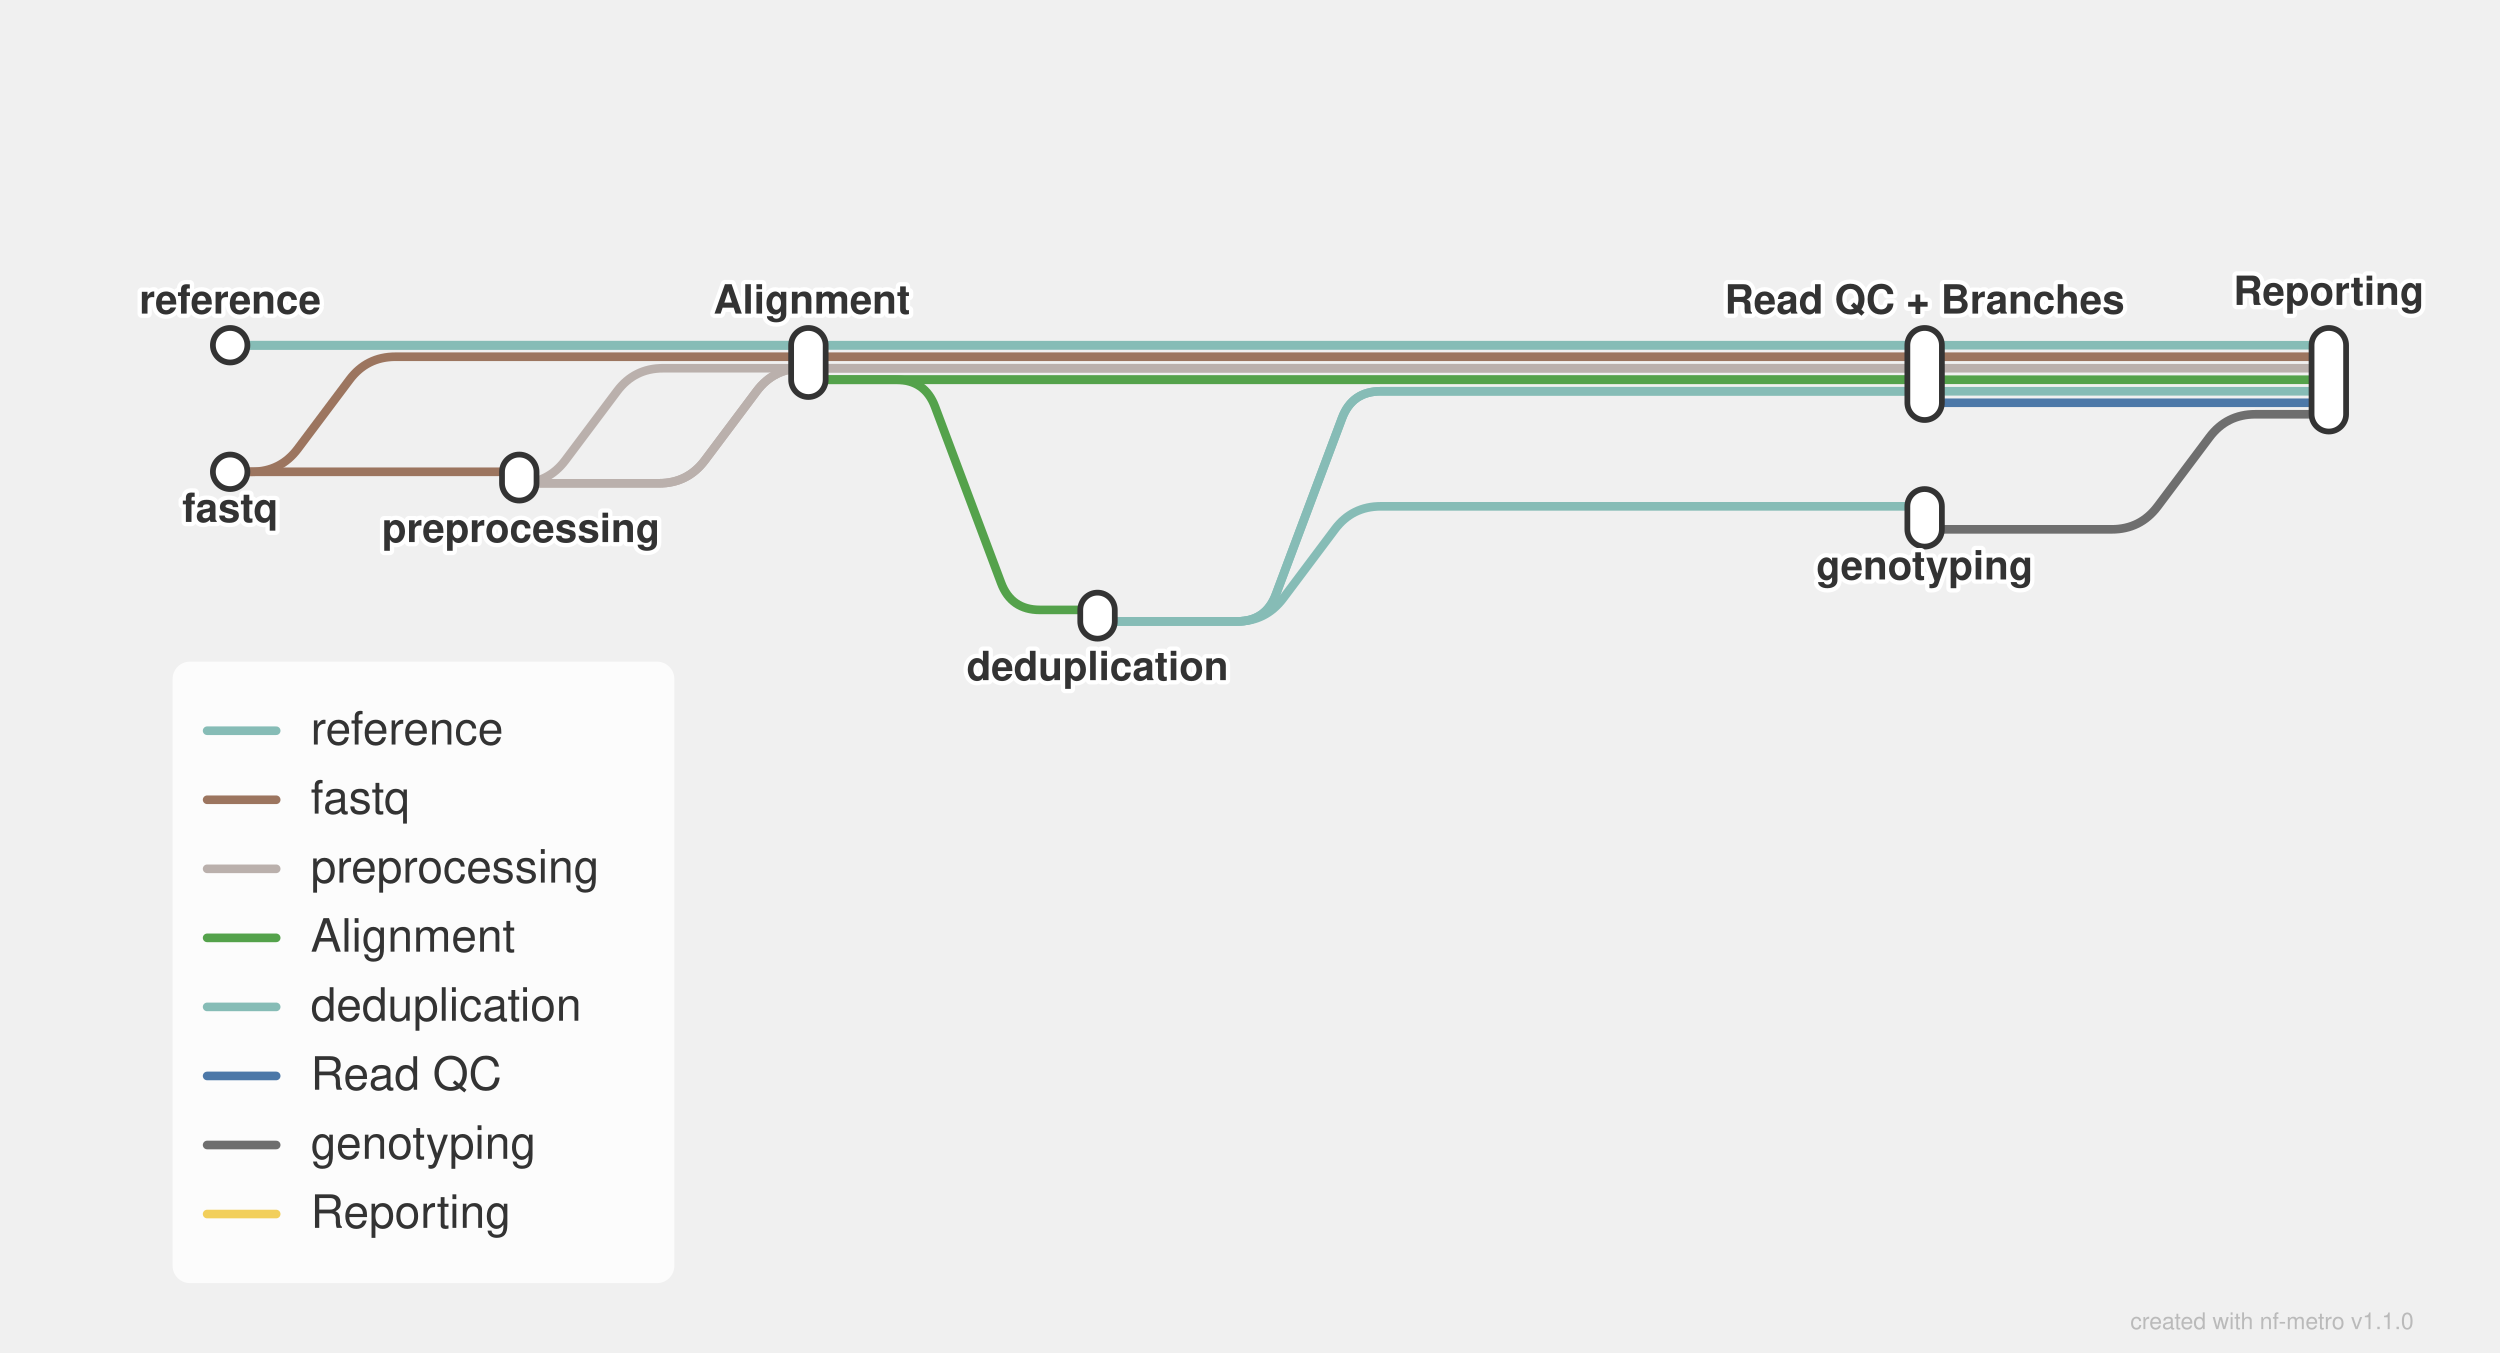
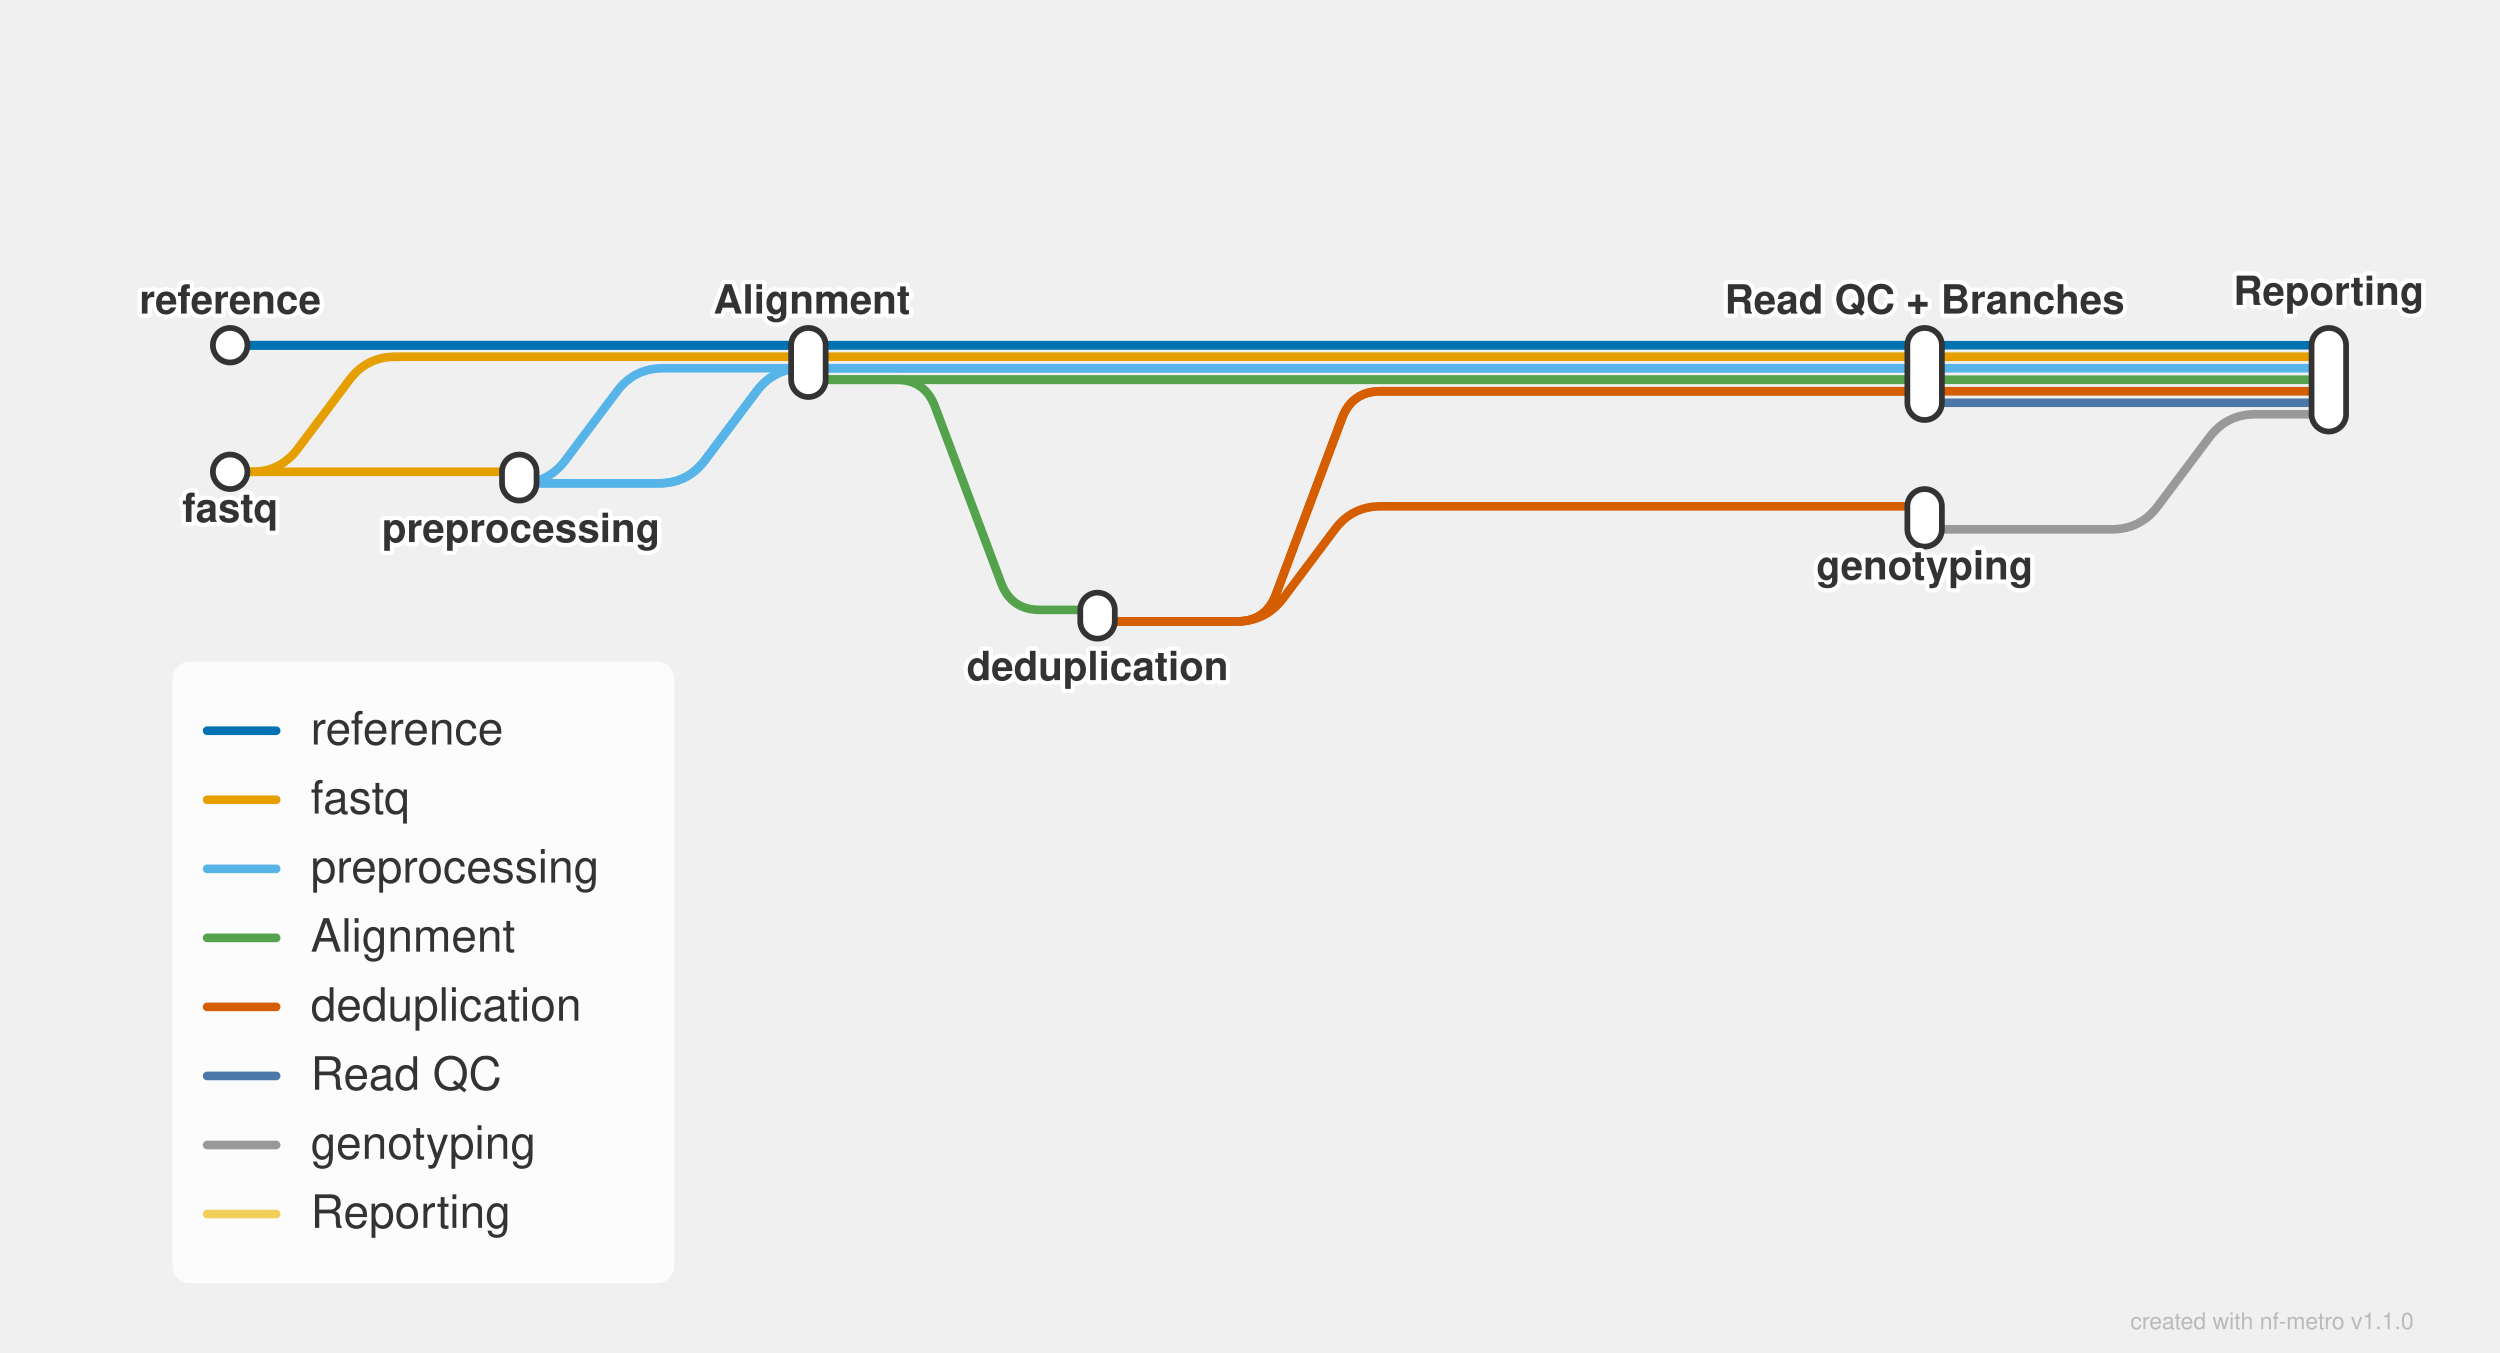
<svg xmlns="http://www.w3.org/2000/svg" width="869" height="470" viewBox="0 0 869 470">
  <defs>
</defs>
  <style>.nf-metro-title { fill: var(--nfm-map-title-color, #111111); }
.nf-metro-station-label { fill: var(--nfm-map-label-color, #333333); }
.nf-metro-section-box { fill: var(--nfm-map-section-fill, #ededed); stroke: var(--nfm-map-section-stroke, #e6e6e6); }
.nf-metro-section-label { fill: var(--nfm-map-section-label-color, #666666); }
.nf-metro-group-label { fill: var(--nfm-map-section-label-color, #666666); }
.nf-metro-group-underline { stroke: var(--nfm-map-section-label-color, #666666); }
.nf-metro-legend-bg { fill: var(--nfm-map-legend-bg, rgba(255, 255, 255, 0.8)); }
.nf-metro-legend-text { fill: var(--nfm-map-legend-text-color, #333333); }
.nf-metro-marker-stroke { stroke: var(--nfm-map-marker-stroke, #333333); }
.nf-metro-label-halo { fill: var(--nfm-map-bg, #ffffff); stroke: var(--nfm-map-bg, #ffffff); }</style>
  <style>@media (prefers-color-scheme: dark) {
    .nf-metro-section-label { fill: #d0d0d0; }
    .nf-metro-section-num-circle { fill: #777777; }
    .nf-metro-title { fill: #ffffff; }
}
</style>
-   <path d="M669.0,184.0 L734.0,184.0 Q744.0,184.0,750.0,176.0 L768.0,152.0 Q774.0,144.0,784.0,144.0 L809.5,144.0" stroke="#6E6E6E" stroke-width="3.0" fill="none" stroke-linecap="round" stroke-linejoin="round" class="metro-line-genotyping" data-line-id="genotyping" />
+   <path d="M669.0,184.0 L734.0,184.0 Q744.0,184.0,750.0,176.0 L768.0,152.0 Q774.0,144.0,784.0,144.0 L809.5,144.0" stroke="#999999" stroke-width="3.0" fill="none" stroke-linecap="round" stroke-linejoin="round" class="metro-line-genotyping" data-line-id="genotyping" />
  <path d="M669.0,140.0 L809.5,140.0" stroke="#4C78A8" stroke-width="3.0" stroke-linecap="round" class="metro-line-qc" data-line-id="qc" />
-   <path d="M381.5,216.0 L430.0,216.0 Q440.0,216.0,443.511,206.637 L466.489,145.363 Q470.0,136.0,480.0,136.0 L669.0,136.0" stroke="#86BCB6" stroke-width="3.0" fill="none" stroke-linecap="round" stroke-linejoin="round" class="metro-line-deduplication" data-line-id="deduplication" />
-   <path d="M381.5,216.0 L430.0,216.0 Q440.0,216.0,446.0,208.0 L464.0,184.0 Q470.0,176.0,480.0,176.0 L669.0,176.0" stroke="#86BCB6" stroke-width="3.0" fill="none" stroke-linecap="round" stroke-linejoin="round" class="metro-line-deduplication" data-line-id="deduplication" />
-   <path d="M381.5,216.0 L430.0,216.0 Q440.0,216.0,443.511,206.637 L466.489,145.363 Q470.0,136.0,480.0,136.0 L809.5,136.0" stroke="#86BCB6" stroke-width="3.0" fill="none" stroke-linecap="round" stroke-linejoin="round" class="metro-line-deduplication" data-line-id="deduplication" />
+   <path d="M381.5,216.0 L430.0,216.0 Q440.0,216.0,443.511,206.637 L466.489,145.363 Q470.0,136.0,480.0,136.0 L669.0,136.0" stroke="#D55E00" stroke-width="3.0" fill="none" stroke-linecap="round" stroke-linejoin="round" class="metro-line-deduplication" data-line-id="deduplication" />
+   <path d="M381.5,216.0 L430.0,216.0 Q440.0,216.0,446.0,208.0 L464.0,184.0 Q470.0,176.0,480.0,176.0 L669.0,176.0" stroke="#D55E00" stroke-width="3.0" fill="none" stroke-linecap="round" stroke-linejoin="round" class="metro-line-deduplication" data-line-id="deduplication" />
+   <path d="M381.5,216.0 L430.0,216.0 Q440.0,216.0,443.511,206.637 L466.489,145.363 Q470.0,136.0,480.0,136.0 L809.5,136.0" stroke="#D55E00" stroke-width="3.0" fill="none" stroke-linecap="round" stroke-linejoin="round" class="metro-line-deduplication" data-line-id="deduplication" />
  <path d="M281.0,132.0 L669.0,132.0" stroke="#54A24B" stroke-width="3.0" stroke-linecap="round" class="metro-line-align" data-line-id="align" />
  <path d="M281.0,132.0 L311.5,132.0 Q321.5,132.0,325.011,141.363 L347.989,202.637 Q351.5,212.0,361.5,212.0 L381.5,212.0" stroke="#54A24B" stroke-width="3.0" fill="none" stroke-linecap="round" stroke-linejoin="round" class="metro-line-align" data-line-id="align" />
  <path d="M281.0,132.0 L809.5,132.0" stroke="#54A24B" stroke-width="3.0" stroke-linecap="round" class="metro-line-align" data-line-id="align" />
-   <path d="M180.5,168.0 L229.0,168.0 Q239.0,168.0,245.0,160.0 L263.0,136.0 Q269.0,128.0,279.0,128.0 L669.0,128.0" stroke="#BAB0AC" stroke-width="3.0" fill="none" stroke-linecap="round" stroke-linejoin="round" class="metro-line-preprocessing" data-line-id="preprocessing" />
-   <path d="M180.5,168.0 L180.5,168.0 Q190.5,168.0,196.5,160.0 L214.5,136.0 Q220.5,128.0,230.5,128.0 L281.0,128.0" stroke="#BAB0AC" stroke-width="3.0" fill="none" stroke-linecap="round" stroke-linejoin="round" class="metro-line-preprocessing" data-line-id="preprocessing" />
-   <path d="M180.5,168.0 L229.0,168.0 Q239.0,168.0,245.0,160.0 L263.0,136.0 Q269.0,128.0,279.0,128.0 L809.5,128.0" stroke="#BAB0AC" stroke-width="3.0" fill="none" stroke-linecap="round" stroke-linejoin="round" class="metro-line-preprocessing" data-line-id="preprocessing" />
-   <path d="M80.0,164.0 L180.5,164.0" stroke="#9C755F" stroke-width="3.0" stroke-linecap="round" class="metro-line-fastq" data-line-id="fastq" />
-   <path d="M80.0,164.0 L87.5,164.0 Q97.5,164.0,103.5,156.0 L121.5,132.0 Q127.5,124.0,137.5,124.0 L809.5,124.0" stroke="#9C755F" stroke-width="3.0" fill="none" stroke-linecap="round" stroke-linejoin="round" class="metro-line-fastq" data-line-id="fastq" />
-   <path d="M80.0,120.0 L669.0,120.0" stroke="#86BCB6" stroke-width="3.0" stroke-linecap="round" class="metro-line-reference" data-line-id="reference" />
-   <path d="M80.0,120.0 L809.5,120.0" stroke="#86BCB6" stroke-width="3.0" stroke-linecap="round" class="metro-line-reference" data-line-id="reference" />
-   <path d="M80.0,120.0 L281.0,120.0" stroke="#86BCB6" stroke-width="3.0" stroke-linecap="round" class="metro-line-reference" data-line-id="reference" />
+   <path d="M180.5,168.0 L229.0,168.0 Q239.0,168.0,245.0,160.0 L263.0,136.0 Q269.0,128.0,279.0,128.0 L669.0,128.0" stroke="#56B4E9" stroke-width="3.0" fill="none" stroke-linecap="round" stroke-linejoin="round" class="metro-line-preprocessing" data-line-id="preprocessing" />
+   <path d="M180.5,168.0 L180.5,168.0 Q190.5,168.0,196.5,160.0 L214.5,136.0 Q220.5,128.0,230.5,128.0 L281.0,128.0" stroke="#56B4E9" stroke-width="3.0" fill="none" stroke-linecap="round" stroke-linejoin="round" class="metro-line-preprocessing" data-line-id="preprocessing" />
+   <path d="M180.5,168.0 L229.0,168.0 Q239.0,168.0,245.0,160.0 L263.0,136.0 Q269.0,128.0,279.0,128.0 L809.5,128.0" stroke="#56B4E9" stroke-width="3.0" fill="none" stroke-linecap="round" stroke-linejoin="round" class="metro-line-preprocessing" data-line-id="preprocessing" />
+   <path d="M80.0,164.0 L180.5,164.0" stroke="#E69F00" stroke-width="3.0" stroke-linecap="round" class="metro-line-fastq" data-line-id="fastq" />
+   <path d="M80.0,164.0 L87.5,164.0 Q97.5,164.0,103.5,156.0 L121.5,132.0 Q127.5,124.0,137.5,124.0 L809.5,124.0" stroke="#E69F00" stroke-width="3.0" fill="none" stroke-linecap="round" stroke-linejoin="round" class="metro-line-fastq" data-line-id="fastq" />
+   <path d="M80.0,120.0 L669.0,120.0" stroke="#0072B2" stroke-width="3.0" stroke-linecap="round" class="metro-line-reference" data-line-id="reference" />
+   <path d="M80.0,120.0 L809.5,120.0" stroke="#0072B2" stroke-width="3.0" stroke-linecap="round" class="metro-line-reference" data-line-id="reference" />
+   <path d="M80.0,120.0 L281.0,120.0" stroke="#0072B2" stroke-width="3.0" stroke-linecap="round" class="metro-line-reference" data-line-id="reference" />
  <g class="nf-metro-station-group" data-node-id="n0" data-node-cx="80.0" data-node-cy="120.0" data-node-r="6.0" data-node-groups="reference" data-node-w="12.0" data-node-h="12.0" data-node-rx="6.0">
    <rect x="74.0" y="114.0" width="12.0" height="12.0" rx="6.0" ry="6.0" fill="#ffffff" stroke="#333333" stroke-width="2.0" class="nf-metro-station" data-station-id="n0" data-station-lines="reference" data-station-label="reference" />
  </g>
  <g class="nf-metro-station-group" data-node-id="n1" data-node-cx="80.0" data-node-cy="164.0" data-node-r="6.0" data-node-groups="fastq" data-node-w="12.0" data-node-h="12.0" data-node-rx="6.0">
    <rect x="74.0" y="158.0" width="12.0" height="12.0" rx="6.0" ry="6.0" fill="#ffffff" stroke="#333333" stroke-width="2.0" class="nf-metro-station" data-station-id="n1" data-station-lines="fastq" data-station-label="fastq" />
  </g>
  <g class="nf-metro-station-group" data-node-id="n2" data-node-cx="180.5" data-node-cy="166.0" data-node-r="6.0" data-node-groups="fastq,preprocessing" data-node-w="12.0" data-node-h="16.0" data-node-rx="6.0">
    <rect x="174.5" y="158.0" width="12.0" height="16.0" rx="6.0" ry="6.0" fill="#ffffff" stroke="#333333" stroke-width="2.0" class="nf-metro-station" data-station-id="n2" data-station-lines="fastq,preprocessing" data-station-label="preprocessing" />
  </g>
  <g class="nf-metro-station-group" data-node-id="n3" data-node-cx="281.0" data-node-cy="126.0" data-node-r="6.0" data-node-groups="align,preprocessing,reference" data-node-w="12.0" data-node-h="24.0" data-node-rx="6.0">
    <rect x="275.0" y="114.0" width="12.0" height="24.0" rx="6.0" ry="6.0" fill="#ffffff" stroke="#333333" stroke-width="2.0" class="nf-metro-station" data-station-id="n3" data-station-lines="align,preprocessing,reference" data-station-label="Alignment" />
  </g>
  <g class="nf-metro-station-group" data-node-id="n4" data-node-cx="381.5" data-node-cy="214.0" data-node-r="6.0" data-node-groups="align,deduplication" data-node-w="12.0" data-node-h="16.0" data-node-rx="6.0">
    <rect x="375.5" y="206.0" width="12.0" height="16.0" rx="6.0" ry="6.0" fill="#ffffff" stroke="#333333" stroke-width="2.0" class="nf-metro-station" data-station-id="n4" data-station-lines="align,deduplication" data-station-label="deduplication" />
  </g>
  <g class="nf-metro-station-group" data-node-id="n5" data-node-cx="669.0" data-node-cy="130.0" data-node-r="6.0" data-node-groups="align,deduplication,preprocessing,qc,reference" data-node-w="12.0" data-node-h="32.0" data-node-rx="6.0">
    <rect x="663.0" y="114.0" width="12.0" height="32.0" rx="6.0" ry="6.0" fill="#ffffff" stroke="#333333" stroke-width="2.0" class="nf-metro-station" data-station-id="n5" data-station-lines="align,deduplication,preprocessing,qc,reference" data-station-label="Read QC + Branches" />
  </g>
  <g class="nf-metro-station-group" data-node-id="n6" data-node-cx="669.0" data-node-cy="180.0" data-node-r="6.0" data-node-groups="deduplication,genotyping" data-node-w="12.0" data-node-h="20.0" data-node-rx="6.0">
    <rect x="663.0" y="170.0" width="12.0" height="20.0" rx="6.0" ry="6.0" fill="#ffffff" stroke="#333333" stroke-width="2.0" class="nf-metro-station" data-station-id="n6" data-station-lines="deduplication,genotyping" data-station-label="genotyping" />
  </g>
  <g class="nf-metro-station-group" data-node-id="n7" data-node-cx="809.5" data-node-cy="132.0" data-node-r="6.0" data-node-groups="align,deduplication,fastq,genotyping,preprocessing,qc,reference" data-node-w="12.0" data-node-h="36.0" data-node-rx="6.0">
    <rect x="803.5" y="114.0" width="12.0" height="36.0" rx="6.0" ry="6.0" fill="#ffffff" stroke="#333333" stroke-width="2.0" class="nf-metro-station" data-station-id="n7" data-station-lines="align,deduplication,fastq,genotyping,preprocessing,qc,reference" data-station-label="Reporting" />
  </g>
  <text x="80.0" y="109.0" font-size="14.0" fill="#ffffff" stroke="#ffffff" stroke-width="3.0" stroke-linejoin="round" font-family="'Helvetica Neue', Helvetica, Arial, sans-serif" font-weight="bold" aria-hidden="true" class="nf-metro-label-halo" text-anchor="middle" dominant-baseline="auto">reference</text>
  <text x="80.0" y="109.0" font-size="14.0" fill="#333333" font-family="'Helvetica Neue', Helvetica, Arial, sans-serif" font-weight="bold" text-anchor="middle" dominant-baseline="auto" data-station-id="n0" class="nf-metro-station-label">reference</text>
  <text x="80.0" y="175.0" font-size="14.0" fill="#ffffff" stroke="#ffffff" stroke-width="3.0" stroke-linejoin="round" font-family="'Helvetica Neue', Helvetica, Arial, sans-serif" font-weight="bold" aria-hidden="true" class="nf-metro-label-halo" text-anchor="middle" dominant-baseline="hanging">fastq</text>
  <text x="80.0" y="175.0" font-size="14.0" fill="#333333" font-family="'Helvetica Neue', Helvetica, Arial, sans-serif" font-weight="bold" text-anchor="middle" dominant-baseline="hanging" data-station-id="n1" class="nf-metro-station-label">fastq</text>
  <text x="181.1" y="182.0" font-size="14.0" fill="#ffffff" stroke="#ffffff" stroke-width="3.0" stroke-linejoin="round" font-family="'Helvetica Neue', Helvetica, Arial, sans-serif" font-weight="bold" aria-hidden="true" class="nf-metro-label-halo" text-anchor="middle" dominant-baseline="hanging">preprocessing</text>
  <text x="181.1" y="182.0" font-size="14.0" fill="#333333" font-family="'Helvetica Neue', Helvetica, Arial, sans-serif" font-weight="bold" text-anchor="middle" dominant-baseline="hanging" data-station-id="n2" class="nf-metro-station-label">preprocessing</text>
  <text x="282.2" y="109.0" font-size="14.0" fill="#ffffff" stroke="#ffffff" stroke-width="3.0" stroke-linejoin="round" font-family="'Helvetica Neue', Helvetica, Arial, sans-serif" font-weight="bold" aria-hidden="true" class="nf-metro-label-halo" text-anchor="middle" dominant-baseline="auto">Alignment</text>
  <text x="282.2" y="109.0" font-size="14.0" fill="#333333" font-family="'Helvetica Neue', Helvetica, Arial, sans-serif" font-weight="bold" text-anchor="middle" dominant-baseline="auto" data-station-id="n3" class="nf-metro-station-label">Alignment</text>
  <text x="381.5" y="230.0" font-size="14.0" fill="#ffffff" stroke="#ffffff" stroke-width="3.0" stroke-linejoin="round" font-family="'Helvetica Neue', Helvetica, Arial, sans-serif" font-weight="bold" aria-hidden="true" class="nf-metro-label-halo" text-anchor="middle" dominant-baseline="hanging">deduplication</text>
  <text x="381.5" y="230.0" font-size="14.0" fill="#333333" font-family="'Helvetica Neue', Helvetica, Arial, sans-serif" font-weight="bold" text-anchor="middle" dominant-baseline="hanging" data-station-id="n4" class="nf-metro-station-label">deduplication</text>
  <text x="669.0" y="109.0" font-size="14.0" fill="#ffffff" stroke="#ffffff" stroke-width="3.0" stroke-linejoin="round" font-family="'Helvetica Neue', Helvetica, Arial, sans-serif" font-weight="bold" aria-hidden="true" class="nf-metro-label-halo" text-anchor="middle" dominant-baseline="auto">Read QC + Branches</text>
  <text x="669.0" y="109.0" font-size="14.0" fill="#333333" font-family="'Helvetica Neue', Helvetica, Arial, sans-serif" font-weight="bold" text-anchor="middle" dominant-baseline="auto" data-station-id="n5" class="nf-metro-station-label">Read QC + Branches</text>
  <text x="669.0" y="195.0" font-size="14.0" fill="#ffffff" stroke="#ffffff" stroke-width="3.0" stroke-linejoin="round" font-family="'Helvetica Neue', Helvetica, Arial, sans-serif" font-weight="bold" aria-hidden="true" class="nf-metro-label-halo" text-anchor="middle" dominant-baseline="hanging">genotyping</text>
  <text x="669.0" y="195.0" font-size="14.0" fill="#333333" font-family="'Helvetica Neue', Helvetica, Arial, sans-serif" font-weight="bold" text-anchor="middle" dominant-baseline="hanging" data-station-id="n6" class="nf-metro-station-label">genotyping</text>
  <text x="809.5" y="106.0" font-size="14.0" fill="#ffffff" stroke="#ffffff" stroke-width="3.0" stroke-linejoin="round" font-family="'Helvetica Neue', Helvetica, Arial, sans-serif" font-weight="bold" aria-hidden="true" class="nf-metro-label-halo" text-anchor="middle" dominant-baseline="auto">Reporting</text>
  <text x="809.5" y="106.0" font-size="14.0" fill="#333333" font-family="'Helvetica Neue', Helvetica, Arial, sans-serif" font-weight="bold" text-anchor="middle" dominant-baseline="auto" data-station-id="n7" class="nf-metro-station-label">Reporting</text>
  <rect x="60.0" y="230.0" width="174.4" height="216.0" rx="6" ry="6" fill="rgba(255, 255, 255, 0.8)" class="nf-metro-legend-bg" />
-   <path d="M72.0,254.0 L96.0,254.0" stroke="#86BCB6" stroke-width="3.0" stroke-linecap="round" />
+   <path d="M72.0,254.0 L96.0,254.0" stroke="#0072B2" stroke-width="3.0" stroke-linecap="round" />
  <text x="108.0" y="254.0" font-size="16.0" fill="#333333" font-family="'Helvetica Neue', Helvetica, Arial, sans-serif" dy="0.3em" class="nf-metro-legend-text">reference</text>
-   <path d="M72.0,278.0 L96.0,278.0" stroke="#9C755F" stroke-width="3.0" stroke-linecap="round" />
+   <path d="M72.0,278.0 L96.0,278.0" stroke="#E69F00" stroke-width="3.0" stroke-linecap="round" />
  <text x="108.0" y="278.0" font-size="16.0" fill="#333333" font-family="'Helvetica Neue', Helvetica, Arial, sans-serif" dy="0.3em" class="nf-metro-legend-text">fastq</text>
-   <path d="M72.0,302.0 L96.0,302.0" stroke="#BAB0AC" stroke-width="3.0" stroke-linecap="round" />
+   <path d="M72.0,302.0 L96.0,302.0" stroke="#56B4E9" stroke-width="3.0" stroke-linecap="round" />
  <text x="108.0" y="302.0" font-size="16.0" fill="#333333" font-family="'Helvetica Neue', Helvetica, Arial, sans-serif" dy="0.3em" class="nf-metro-legend-text">preprocessing</text>
  <path d="M72.0,326.0 L96.0,326.0" stroke="#54A24B" stroke-width="3.0" stroke-linecap="round" />
  <text x="108.0" y="326.0" font-size="16.0" fill="#333333" font-family="'Helvetica Neue', Helvetica, Arial, sans-serif" dy="0.3em" class="nf-metro-legend-text">Alignment</text>
-   <path d="M72.0,350.0 L96.0,350.0" stroke="#86BCB6" stroke-width="3.0" stroke-linecap="round" />
+   <path d="M72.0,350.0 L96.0,350.0" stroke="#D55E00" stroke-width="3.0" stroke-linecap="round" />
  <text x="108.0" y="350.0" font-size="16.0" fill="#333333" font-family="'Helvetica Neue', Helvetica, Arial, sans-serif" dy="0.3em" class="nf-metro-legend-text">deduplication</text>
  <path d="M72.0,374.0 L96.0,374.0" stroke="#4C78A8" stroke-width="3.0" stroke-linecap="round" />
  <text x="108.0" y="374.0" font-size="16.0" fill="#333333" font-family="'Helvetica Neue', Helvetica, Arial, sans-serif" dy="0.3em" class="nf-metro-legend-text">Read QC</text>
-   <path d="M72.0,398.0 L96.0,398.0" stroke="#6E6E6E" stroke-width="3.0" stroke-linecap="round" />
+   <path d="M72.0,398.0 L96.0,398.0" stroke="#999999" stroke-width="3.0" stroke-linecap="round" />
  <text x="108.0" y="398.0" font-size="16.0" fill="#333333" font-family="'Helvetica Neue', Helvetica, Arial, sans-serif" dy="0.3em" class="nf-metro-legend-text">genotyping</text>
  <path d="M72.0,422.0 L96.0,422.0" stroke="#F2CF5B" stroke-width="3.0" stroke-linecap="round" />
  <text x="108.0" y="422.0" font-size="16.0" fill="#333333" font-family="'Helvetica Neue', Helvetica, Arial, sans-serif" dy="0.3em" class="nf-metro-legend-text">Reporting</text>
  <text x="839.0" y="462.0" font-size="8" fill="rgba(150, 150, 150, 0.6)" font-family="'Helvetica Neue', Helvetica, Arial, sans-serif" text-anchor="end">created with nf-metro v1.1.0</text>
</svg>
